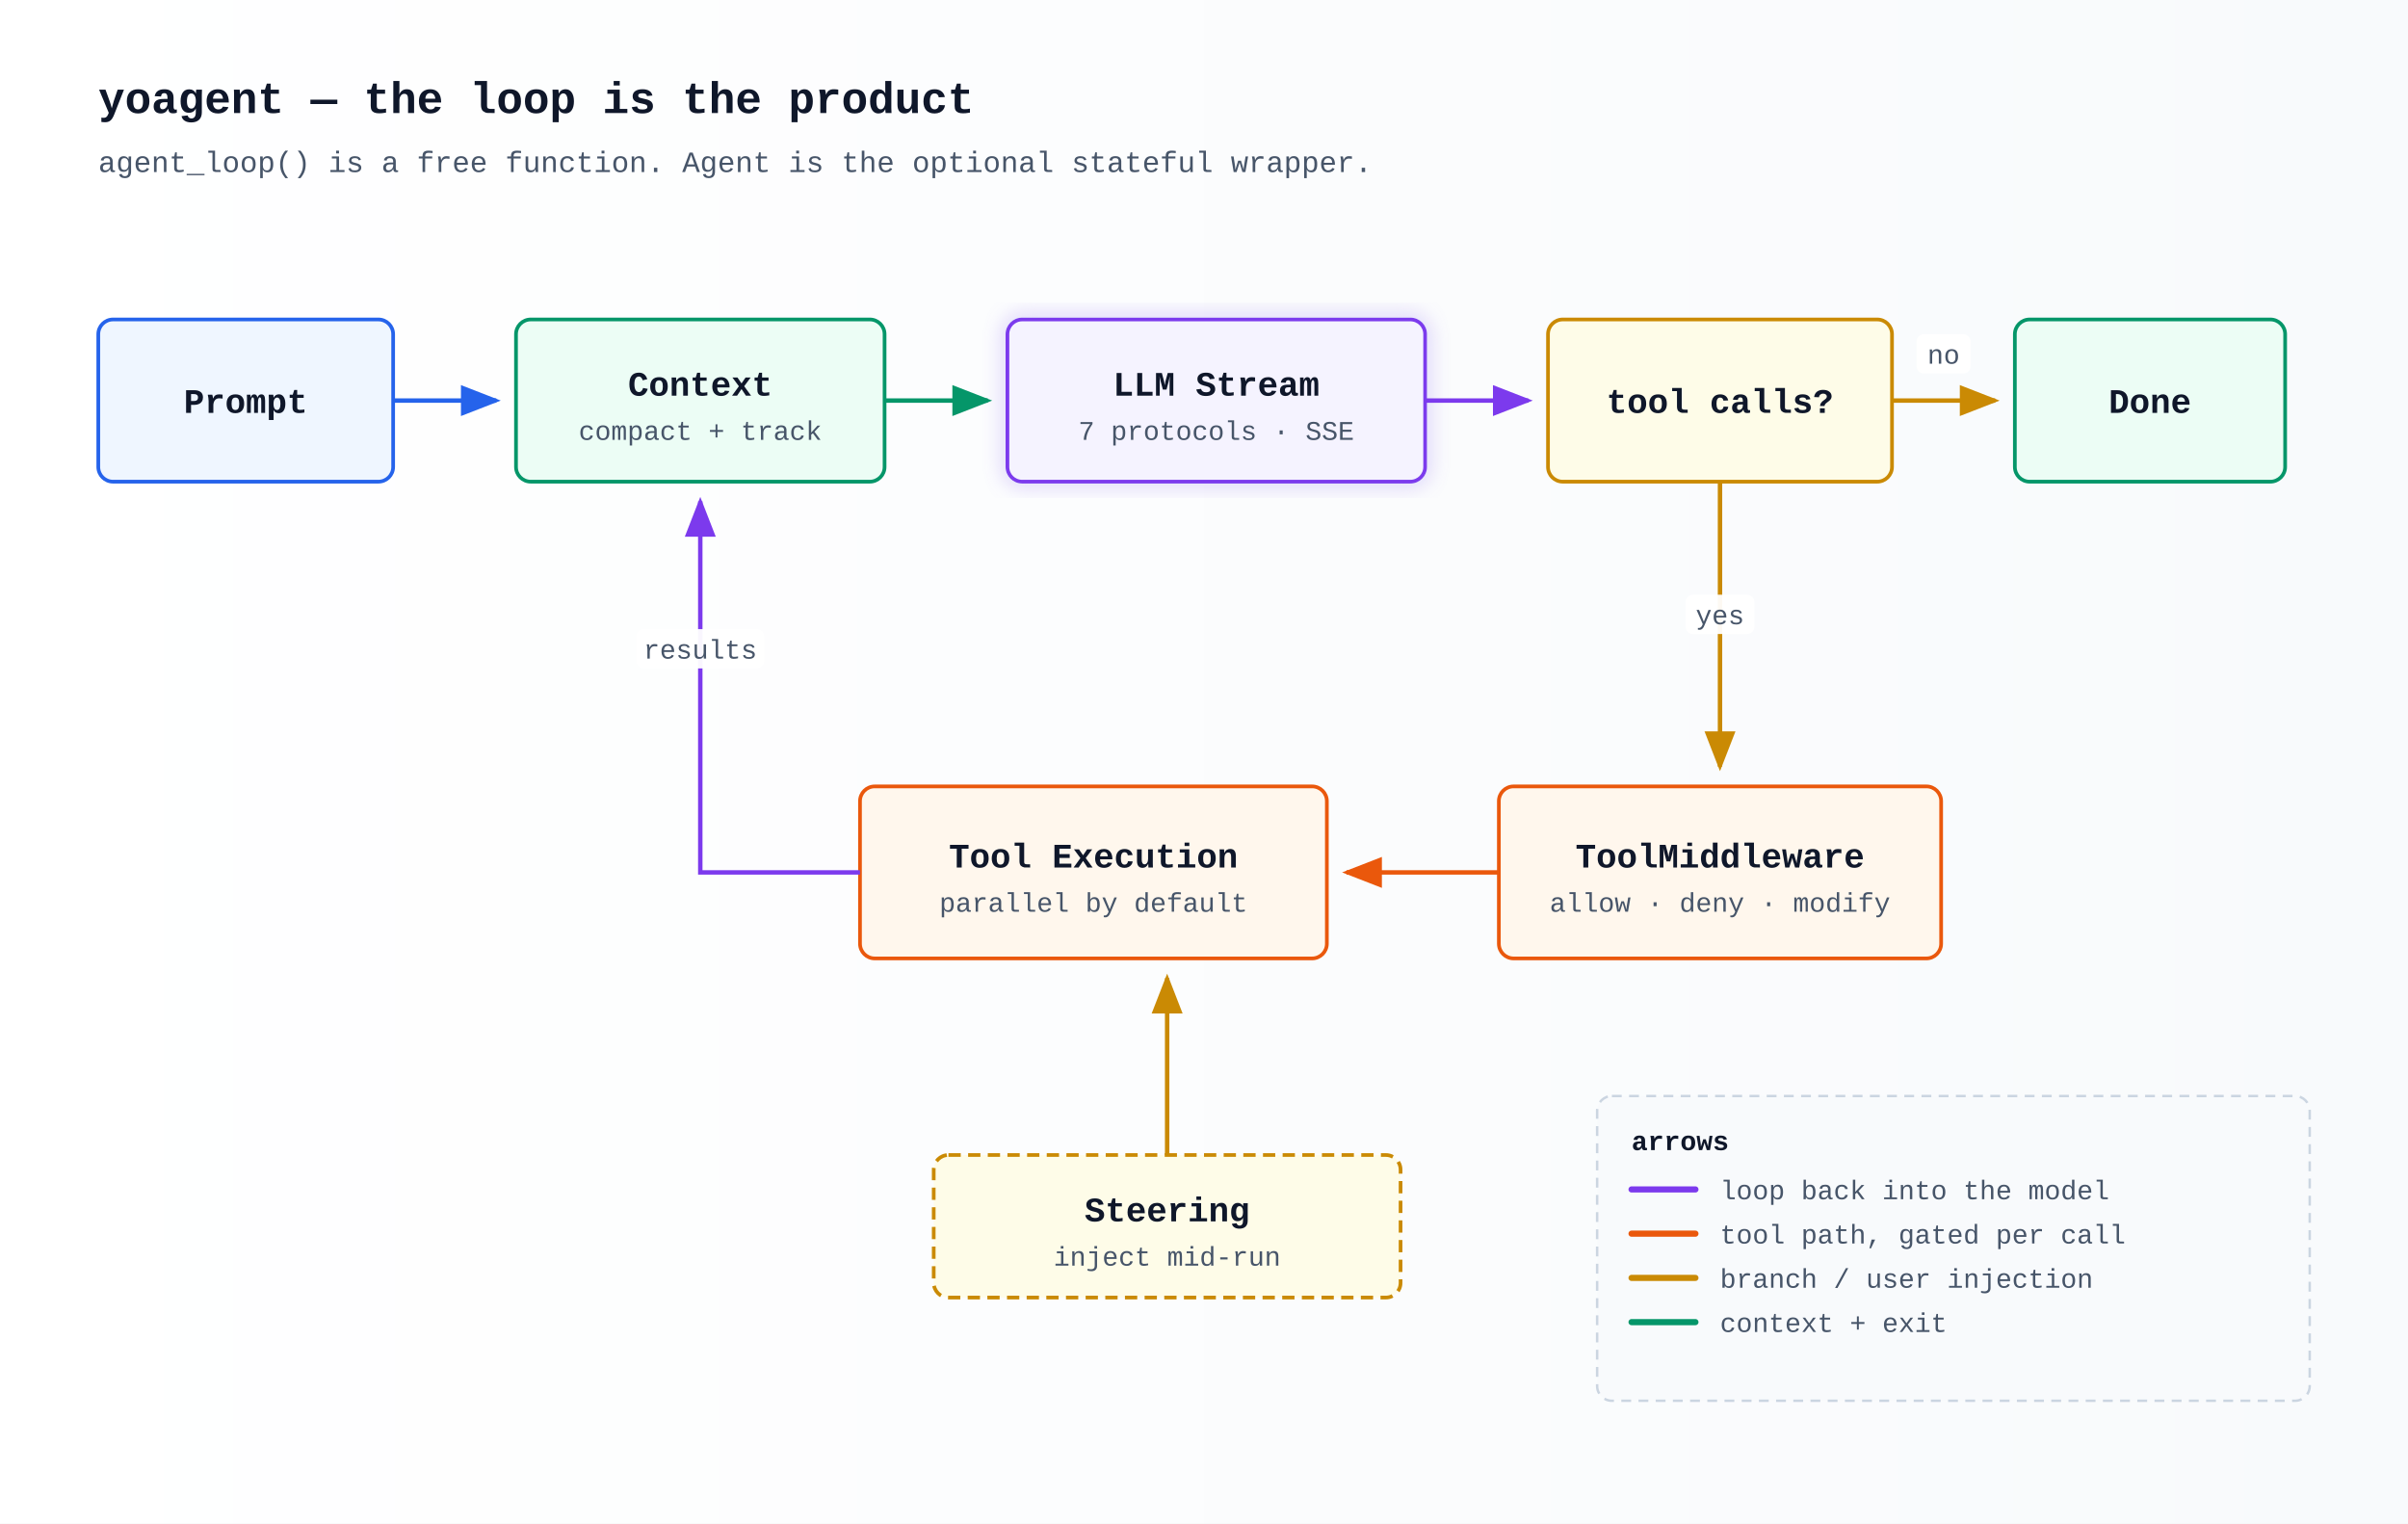
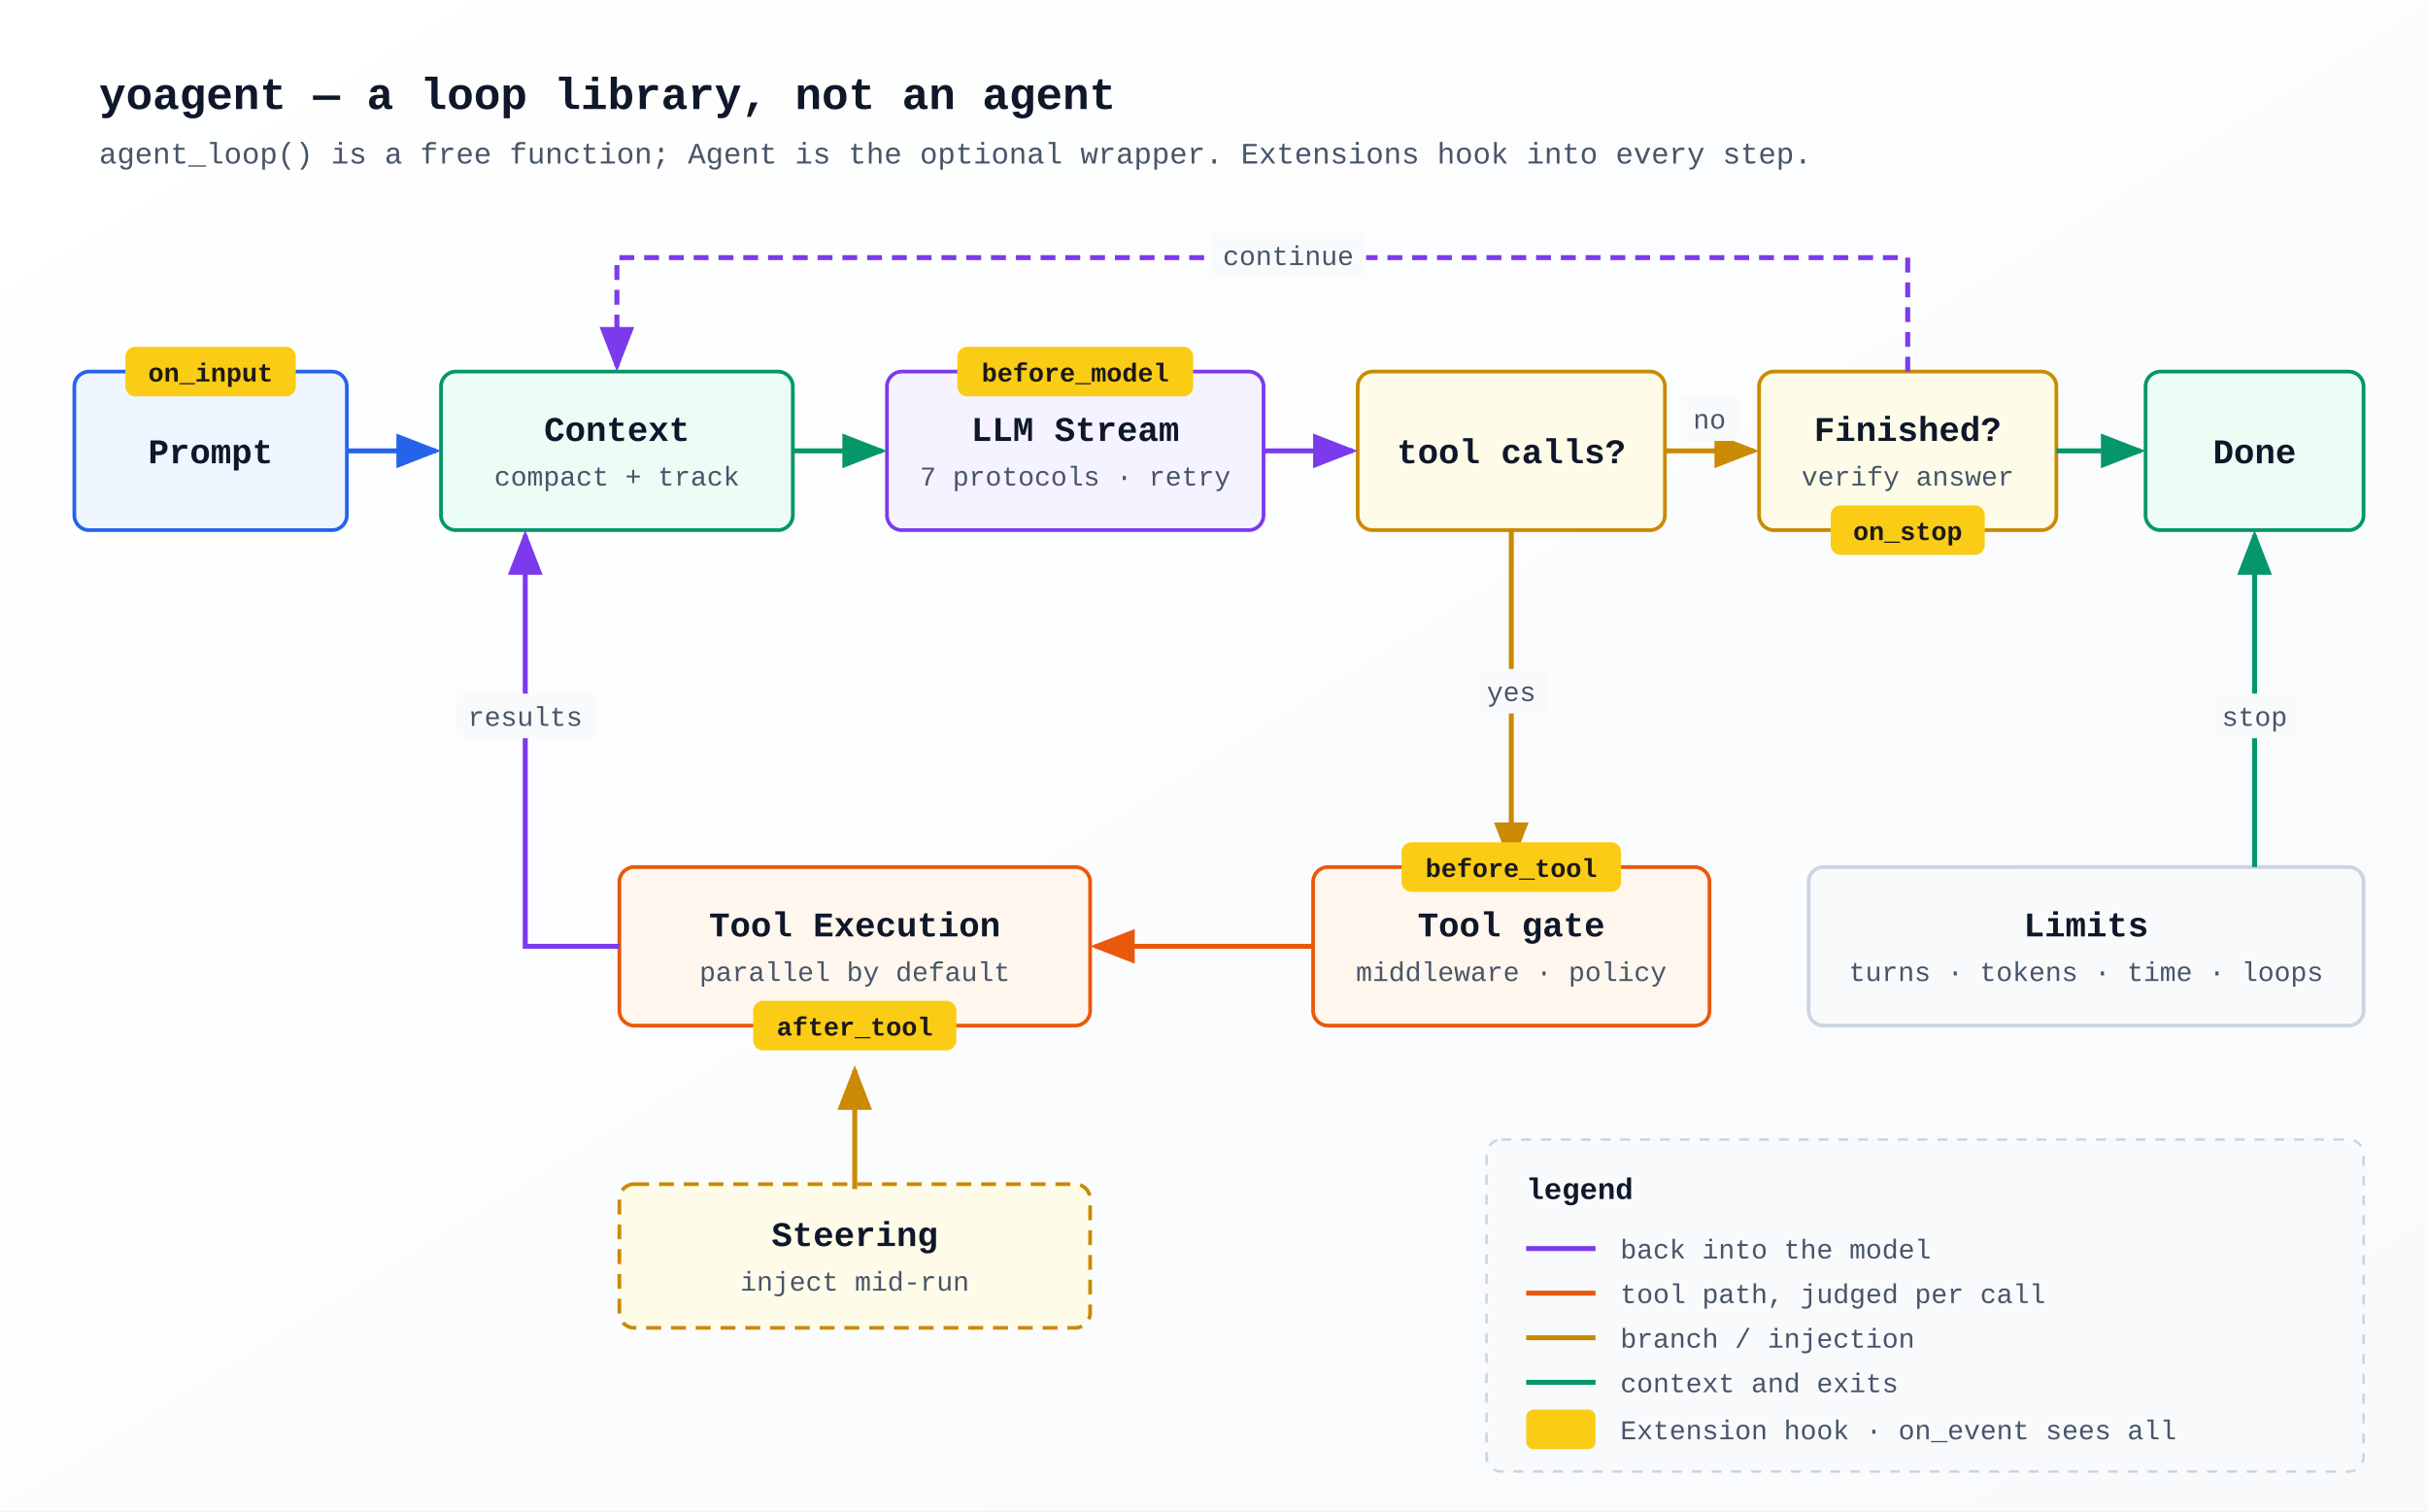
- <svg xmlns="http://www.w3.org/2000/svg" viewBox="0 0 980 620" width="980" height="620">
+ <svg xmlns="http://www.w3.org/2000/svg" viewBox="0 0 980 610" width="980" height="610">
  <style>
-     text { font-family: 'SF Mono', 'Fira Code', 'Cascadia Code', 'Menlo', 'Courier New', monospace; fill: #0f172a; }
-     .t  { font-size: 18px; font-weight: 700; }
-     .st { font-size: 12px; fill: #475569; }
-     .n  { font-size: 14px; font-weight: 700; }
-     .s  { font-size: 11px; fill: #475569; }
-     .lg { font-size: 11px; fill: #475569; }
-     .al { font-size: 11px; fill: #475569; }
-   </style>
+ text { font-family: 'SF Mono', 'Fira Code', 'Cascadia Code', 'Menlo', 'Courier New', monospace; fill: #0f172a; }
+ .t { font-size: 18px; font-weight: 700; } .st { font-size: 12px; fill: #475569; }
+ .n { font-size: 14px; font-weight: 700; } .s { font-size: 11px; fill: #475569; }
+ .h { font-size: 10.5px; font-weight: 700; fill: #1c1917; } .al { font-size: 11px; fill: #475569; }
+ </style>
  <defs>
-     <linearGradient id="bg" x1="0%%" y1="0%%" x2="100%%" y2="100%%">
+     <linearGradient id="bg" x1="0%" y1="0%" x2="100%" y2="100%">
      <stop offset="0%" stop-color="#ffffff" />
      <stop offset="100%" stop-color="#f8fafc" />
    </linearGradient>
+     <marker id="a-blue" markerWidth="9" markerHeight="7" refX="8" refY="3.5" orient="auto">
+       <polygon points="0 0, 9 3.5, 0 7" fill="#2563eb" />
+     </marker>
+     <marker id="a-green" markerWidth="9" markerHeight="7" refX="8" refY="3.5" orient="auto">
+       <polygon points="0 0, 9 3.5, 0 7" fill="#059669" />
+     </marker>
    <marker id="a-purple" markerWidth="9" markerHeight="7" refX="8" refY="3.5" orient="auto">
      <polygon points="0 0, 9 3.5, 0 7" fill="#7c3aed" />
+     </marker>
+     <marker id="a-amber" markerWidth="9" markerHeight="7" refX="8" refY="3.5" orient="auto">
+       <polygon points="0 0, 9 3.5, 0 7" fill="#ca8a04" />
    </marker>
    <marker id="a-orange" markerWidth="9" markerHeight="7" refX="8" refY="3.5" orient="auto">
      <polygon points="0 0, 9 3.5, 0 7" fill="#ea580c" />
    </marker>
-     <marker id="a-green" markerWidth="9" markerHeight="7" refX="8" refY="3.5" orient="auto">
-       <polygon points="0 0, 9 3.5, 0 7" fill="#059669" />
-     </marker>
-     <marker id="a-blue" markerWidth="9" markerHeight="7" refX="8" refY="3.5" orient="auto">
-       <polygon points="0 0, 9 3.5, 0 7" fill="#2563eb" />
-     </marker>
-     <marker id="a-gold" markerWidth="9" markerHeight="7" refX="8" refY="3.5" orient="auto">
-       <polygon points="0 0, 9 3.5, 0 7" fill="#ca8a04" />
-     </marker>
-     <filter id="glow" x="-30%%" y="-30%%" width="160%%" height="160%%">
-       <feGaussianBlur stdDeviation="4" result="b" />
-       <feMerge>
-         <feMergeNode in="b" />
-         <feMergeNode in="SourceGraphic" />
-       </feMerge>
-     </filter>
  </defs>
-   <rect width="980" height="620" fill="url(#bg)" />
-   <text class="t" x="40" y="46">yoagent — the loop is the product</text>
-   <text class="st" x="40" y="70">agent_loop() is a free function. Agent is the optional stateful wrapper.</text>
-   <rect x="40" y="130" width="120" height="66" rx="6" ry="6" fill="#eff6ff" stroke="#2563eb" stroke-width="1.5" />
-   <text class="n" x="100" y="168" text-anchor="middle">Prompt</text>
-   <rect x="210" y="130" width="150" height="66" rx="6" ry="6" fill="#ecfdf5" stroke="#059669" stroke-width="1.5" />
-   <text class="n" x="285" y="161" text-anchor="middle">Context</text>
-   <text class="s" x="285" y="179" text-anchor="middle">compact + track</text>
-   <rect x="410" y="130" width="170" height="66" rx="6" ry="6" fill="#f5f3ff" stroke="#7c3aed" stroke-width="1.5" filter="url(#glow)" />
-   <text class="n" x="495" y="161" text-anchor="middle">LLM Stream</text>
-   <text class="s" x="495" y="179" text-anchor="middle">7 protocols · SSE</text>
-   <rect x="630" y="130" width="140" height="66" rx="6" ry="6" fill="#fefce8" stroke="#ca8a04" stroke-width="1.5" />
-   <text class="n" x="700" y="168" text-anchor="middle">tool calls?</text>
-   <rect x="820" y="130" width="110" height="66" rx="6" ry="6" fill="#ecfdf5" stroke="#059669" stroke-width="1.5" />
-   <text class="n" x="875" y="168" text-anchor="middle">Done</text>
-   <rect x="610" y="320" width="180" height="70" rx="6" ry="6" fill="#fff7ed" stroke="#ea580c" stroke-width="1.5" />
-   <text class="n" x="700" y="353" text-anchor="middle">ToolMiddleware</text>
-   <text class="s" x="700" y="371" text-anchor="middle">allow · deny · modify</text>
-   <rect x="350" y="320" width="190" height="70" rx="6" ry="6" fill="#fff7ed" stroke="#ea580c" stroke-width="1.5" />
-   <text class="n" x="445" y="353" text-anchor="middle">Tool Execution</text>
-   <text class="s" x="445" y="371" text-anchor="middle">parallel by default</text>
-   <rect x="380" y="470" width="190" height="58" rx="6" ry="6" fill="#fefce8" stroke="#ca8a04" stroke-width="1.5" stroke-dasharray="5,3" />
-   <text class="n" x="475" y="497" text-anchor="middle">Steering</text>
-   <text class="s" x="475" y="515" text-anchor="middle">inject mid-run</text>
-   <path d="M 160,163 L 202,163" fill="none" stroke="#2563eb" stroke-width="1.8" marker-end="url(#a-blue)" />
-   <path d="M 360,163 L 402,163" fill="none" stroke="#059669" stroke-width="1.8" marker-end="url(#a-green)" />
-   <path d="M 580,163 L 622,163" fill="none" stroke="#7c3aed" stroke-width="1.8" marker-end="url(#a-purple)" />
-   <path d="M 770,163 L 812,163" fill="none" stroke="#ca8a04" stroke-width="1.8" marker-end="url(#a-gold)" />
-   <rect x="780" y="136" width="22" height="16" rx="3" fill="#ffffff" opacity="0.95" />
-   <text class="al" x="791" y="148" text-anchor="middle">no</text>
-   <path d="M 700,196 L 700,312" fill="none" stroke="#ca8a04" stroke-width="1.8" marker-end="url(#a-gold)" />
-   <rect x="686" y="242" width="28" height="16" rx="3" fill="#ffffff" opacity="0.95" />
-   <text class="al" x="700" y="254" text-anchor="middle">yes</text>
-   <path d="M 610,355 L 548,355" fill="none" stroke="#ea580c" stroke-width="1.8" marker-end="url(#a-orange)" />
-   <path d="M 350,355 L 285,355 L 285,204" fill="none" stroke="#7c3aed" stroke-width="1.8" marker-end="url(#a-purple)" />
-   <rect x="259" y="256" width="52" height="16" rx="3" fill="#ffffff" opacity="0.95" />
-   <text class="al" x="285" y="268" text-anchor="middle">results</text>
-   <path d="M 475,470 L 475,398" fill="none" stroke="#ca8a04" stroke-width="1.8" marker-end="url(#a-gold)" />
-   <rect x="650" y="446" width="290" height="124" rx="6" ry="6" fill="#f8fafc" stroke="#cbd5e1" stroke-width="1" stroke-dasharray="4,3" />
-   <text class="s" x="664" y="468" style="font-weight:700;fill:#0f172a">arrows</text>
-   <line x1="664" y1="484" x2="690" y2="484" stroke="#7c3aed" stroke-width="2.5" stroke-linecap="round" />
-   <text class="lg" x="700" y="488">loop back into the model</text>
-   <line x1="664" y1="502" x2="690" y2="502" stroke="#ea580c" stroke-width="2.5" stroke-linecap="round" />
-   <text class="lg" x="700" y="506">tool path, gated per call</text>
-   <line x1="664" y1="520" x2="690" y2="520" stroke="#ca8a04" stroke-width="2.5" stroke-linecap="round" />
-   <text class="lg" x="700" y="524">branch / user injection</text>
-   <line x1="664" y1="538" x2="690" y2="538" stroke="#059669" stroke-width="2.5" stroke-linecap="round" />
-   <text class="lg" x="700" y="542">context + exit</text>
+   <rect width="980" height="610" fill="url(#bg)" />
+   <text x="40" y="44" class="t">yoagent — a loop library, not an agent</text>
+   <text x="40" y="66" class="st">agent_loop() is a free function; Agent is the optional wrapper. Extensions hook into every step.</text>
+   <rect x="30" y="150" width="110" height="64" rx="6" ry="6" fill="#eff6ff" stroke="#2563eb" stroke-width="1.5" />
+   <text x="85.0" y="187.0" class="n" text-anchor="middle">Prompt</text>
+   <rect x="178" y="150" width="142" height="64" rx="6" ry="6" fill="#ecfdf5" stroke="#059669" stroke-width="1.5" />
+   <text x="249.0" y="178.0" class="n" text-anchor="middle">Context</text>
+   <text x="249.0" y="196.0" class="s" text-anchor="middle">compact + track</text>
+   <rect x="358" y="150" width="152" height="64" rx="6" ry="6" fill="#f5f3ff" stroke="#7c3aed" stroke-width="1.5" />
+   <text x="434.0" y="178.0" class="n" text-anchor="middle">LLM Stream</text>
+   <text x="434.0" y="196.0" class="s" text-anchor="middle">7 protocols · retry</text>
+   <rect x="548" y="150" width="124" height="64" rx="6" ry="6" fill="#fefce8" stroke="#ca8a04" stroke-width="1.5" />
+   <text x="610.0" y="187.0" class="n" text-anchor="middle">tool calls?</text>
+   <rect x="710" y="150" width="120" height="64" rx="6" ry="6" fill="#fefce8" stroke="#ca8a04" stroke-width="1.5" />
+   <text x="770.0" y="178.0" class="n" text-anchor="middle">Finished?</text>
+   <text x="770.0" y="196.0" class="s" text-anchor="middle">verify answer</text>
+   <rect x="866" y="150" width="88" height="64" rx="6" ry="6" fill="#ecfdf5" stroke="#059669" stroke-width="1.5" />
+   <text x="910.0" y="187.0" class="n" text-anchor="middle">Done</text>
+   <polyline points="140,182 176,182" fill="none" stroke="#2563eb" stroke-width="2" marker-end="url(#a-blue)" />
+   <polyline points="320,182 356,182" fill="none" stroke="#059669" stroke-width="2" marker-end="url(#a-green)" />
+   <polyline points="510,182 546,182" fill="none" stroke="#7c3aed" stroke-width="2" marker-end="url(#a-purple)" />
+   <polyline points="672,182 708,182" fill="none" stroke="#ca8a04" stroke-width="2" marker-end="url(#a-amber)" />
+   <rect x="678.4" y="160" width="23.2" height="18" rx="3" fill="#f8fafc" />
+   <text x="690" y="173" class="al" text-anchor="middle">no</text>
+   <polyline points="830,182 864,182" fill="none" stroke="#059669" stroke-width="2" marker-end="url(#a-green)" />
+   <polyline points="770,150 770,104 249,104 249,148" fill="none" stroke="#7c3aed" stroke-width="2" stroke-dasharray="6 4" marker-end="url(#a-purple)" />
+   <rect x="488.6" y="94" width="62.8" height="18" rx="3" fill="#f8fafc" />
+   <text x="520" y="107" class="al" text-anchor="middle">continue</text>
+   <rect x="50.6" y="140" width="68.8" height="20" rx="4" fill="#facc15" />
+   <text x="85" y="154" class="h" text-anchor="middle">on_input</text>
+   <rect x="386.4" y="140" width="95.2" height="20" rx="4" fill="#facc15" />
+   <text x="434" y="154" class="h" text-anchor="middle">before_model</text>
+   <rect x="738.9" y="204" width="62.2" height="20" rx="4" fill="#facc15" />
+   <text x="770" y="218" class="h" text-anchor="middle">on_stop</text>
+   <rect x="530" y="350" width="160" height="64" rx="6" ry="6" fill="#fff7ed" stroke="#ea580c" stroke-width="1.5" />
+   <text x="610.0" y="378.0" class="n" text-anchor="middle">Tool gate</text>
+   <text x="610.0" y="396.0" class="s" text-anchor="middle">middleware · policy</text>
+   <rect x="250" y="350" width="190" height="64" rx="6" ry="6" fill="#fff7ed" stroke="#ea580c" stroke-width="1.5" />
+   <text x="345.0" y="378.0" class="n" text-anchor="middle">Tool Execution</text>
+   <text x="345.0" y="396.0" class="s" text-anchor="middle">parallel by default</text>
+   <polyline points="610,214 610,348" fill="none" stroke="#ca8a04" stroke-width="2" marker-end="url(#a-amber)" />
+   <rect x="595.1" y="270" width="29.8" height="18" rx="3" fill="#f8fafc" />
+   <text x="610" y="283" class="al" text-anchor="middle">yes</text>
+   <polyline points="530,382 442,382" fill="none" stroke="#ea580c" stroke-width="2" marker-end="url(#a-orange)" />
+   <polyline points="250,382 212,382 212,216" fill="none" stroke="#7c3aed" stroke-width="2" marker-end="url(#a-purple)" />
+   <rect x="183.9" y="280" width="56.2" height="18" rx="3" fill="#f8fafc" />
+   <text x="212" y="293" class="al" text-anchor="middle">results</text>
+   <rect x="565.7" y="340" width="88.6" height="20" rx="4" fill="#facc15" />
+   <text x="610" y="354" class="h" text-anchor="middle">before_tool</text>
+   <rect x="304.0" y="404" width="82.0" height="20" rx="4" fill="#facc15" />
+   <text x="345" y="418" class="h" text-anchor="middle">after_tool</text>
+   <rect x="250" y="478" width="190" height="58" rx="6" ry="6" fill="#fefce8" stroke="#ca8a04" stroke-width="1.5" stroke-dasharray="6 4" />
+   <text x="345.0" y="503.0" class="n" text-anchor="middle">Steering</text>
+   <text x="345.0" y="521.0" class="s" text-anchor="middle">inject mid-run</text>
+   <polyline points="345,480 345,432" fill="none" stroke="#ca8a04" stroke-width="2" marker-end="url(#a-amber)" />
+   <rect x="730" y="350" width="224" height="64" rx="6" ry="6" fill="#f8fafc" stroke="#cbd5e1" stroke-width="1.5" />
+   <text x="842.0" y="378.0" class="n" text-anchor="middle">Limits</text>
+   <text x="842.0" y="396.0" class="s" text-anchor="middle">turns · tokens · time · loops</text>
+   <polyline points="910,350 910,216" fill="none" stroke="#059669" stroke-width="2" marker-end="url(#a-green)" />
+   <rect x="891.8" y="280" width="36.4" height="18" rx="3" fill="#f8fafc" />
+   <text x="910" y="293" class="al" text-anchor="middle">stop</text>
+   <rect x="600" y="460" width="354" height="134" rx="6" fill="#f8fafc" stroke="#cbd5e1" stroke-dasharray="4 4" />
+   <text x="616" y="484" class="n" style="font-size:12px">legend</text>
+   <line x1="616" y1="504" x2="644" y2="504" stroke="#7c3aed" stroke-width="2" />
+   <text x="654" y="508" class="al">back into the model</text>
+   <line x1="616" y1="522" x2="644" y2="522" stroke="#ea580c" stroke-width="2" />
+   <text x="654" y="526" class="al">tool path, judged per call</text>
+   <line x1="616" y1="540" x2="644" y2="540" stroke="#ca8a04" stroke-width="2" />
+   <text x="654" y="544" class="al">branch / injection</text>
+   <line x1="616" y1="558" x2="644" y2="558" stroke="#059669" stroke-width="2" />
+   <text x="654" y="562" class="al">context and exits</text>
+   <rect x="616" y="569" width="28" height="16" rx="3" fill="#facc15" />
+   <text x="654" y="581" class="al">Extension hook · on_event sees all</text>
</svg>
